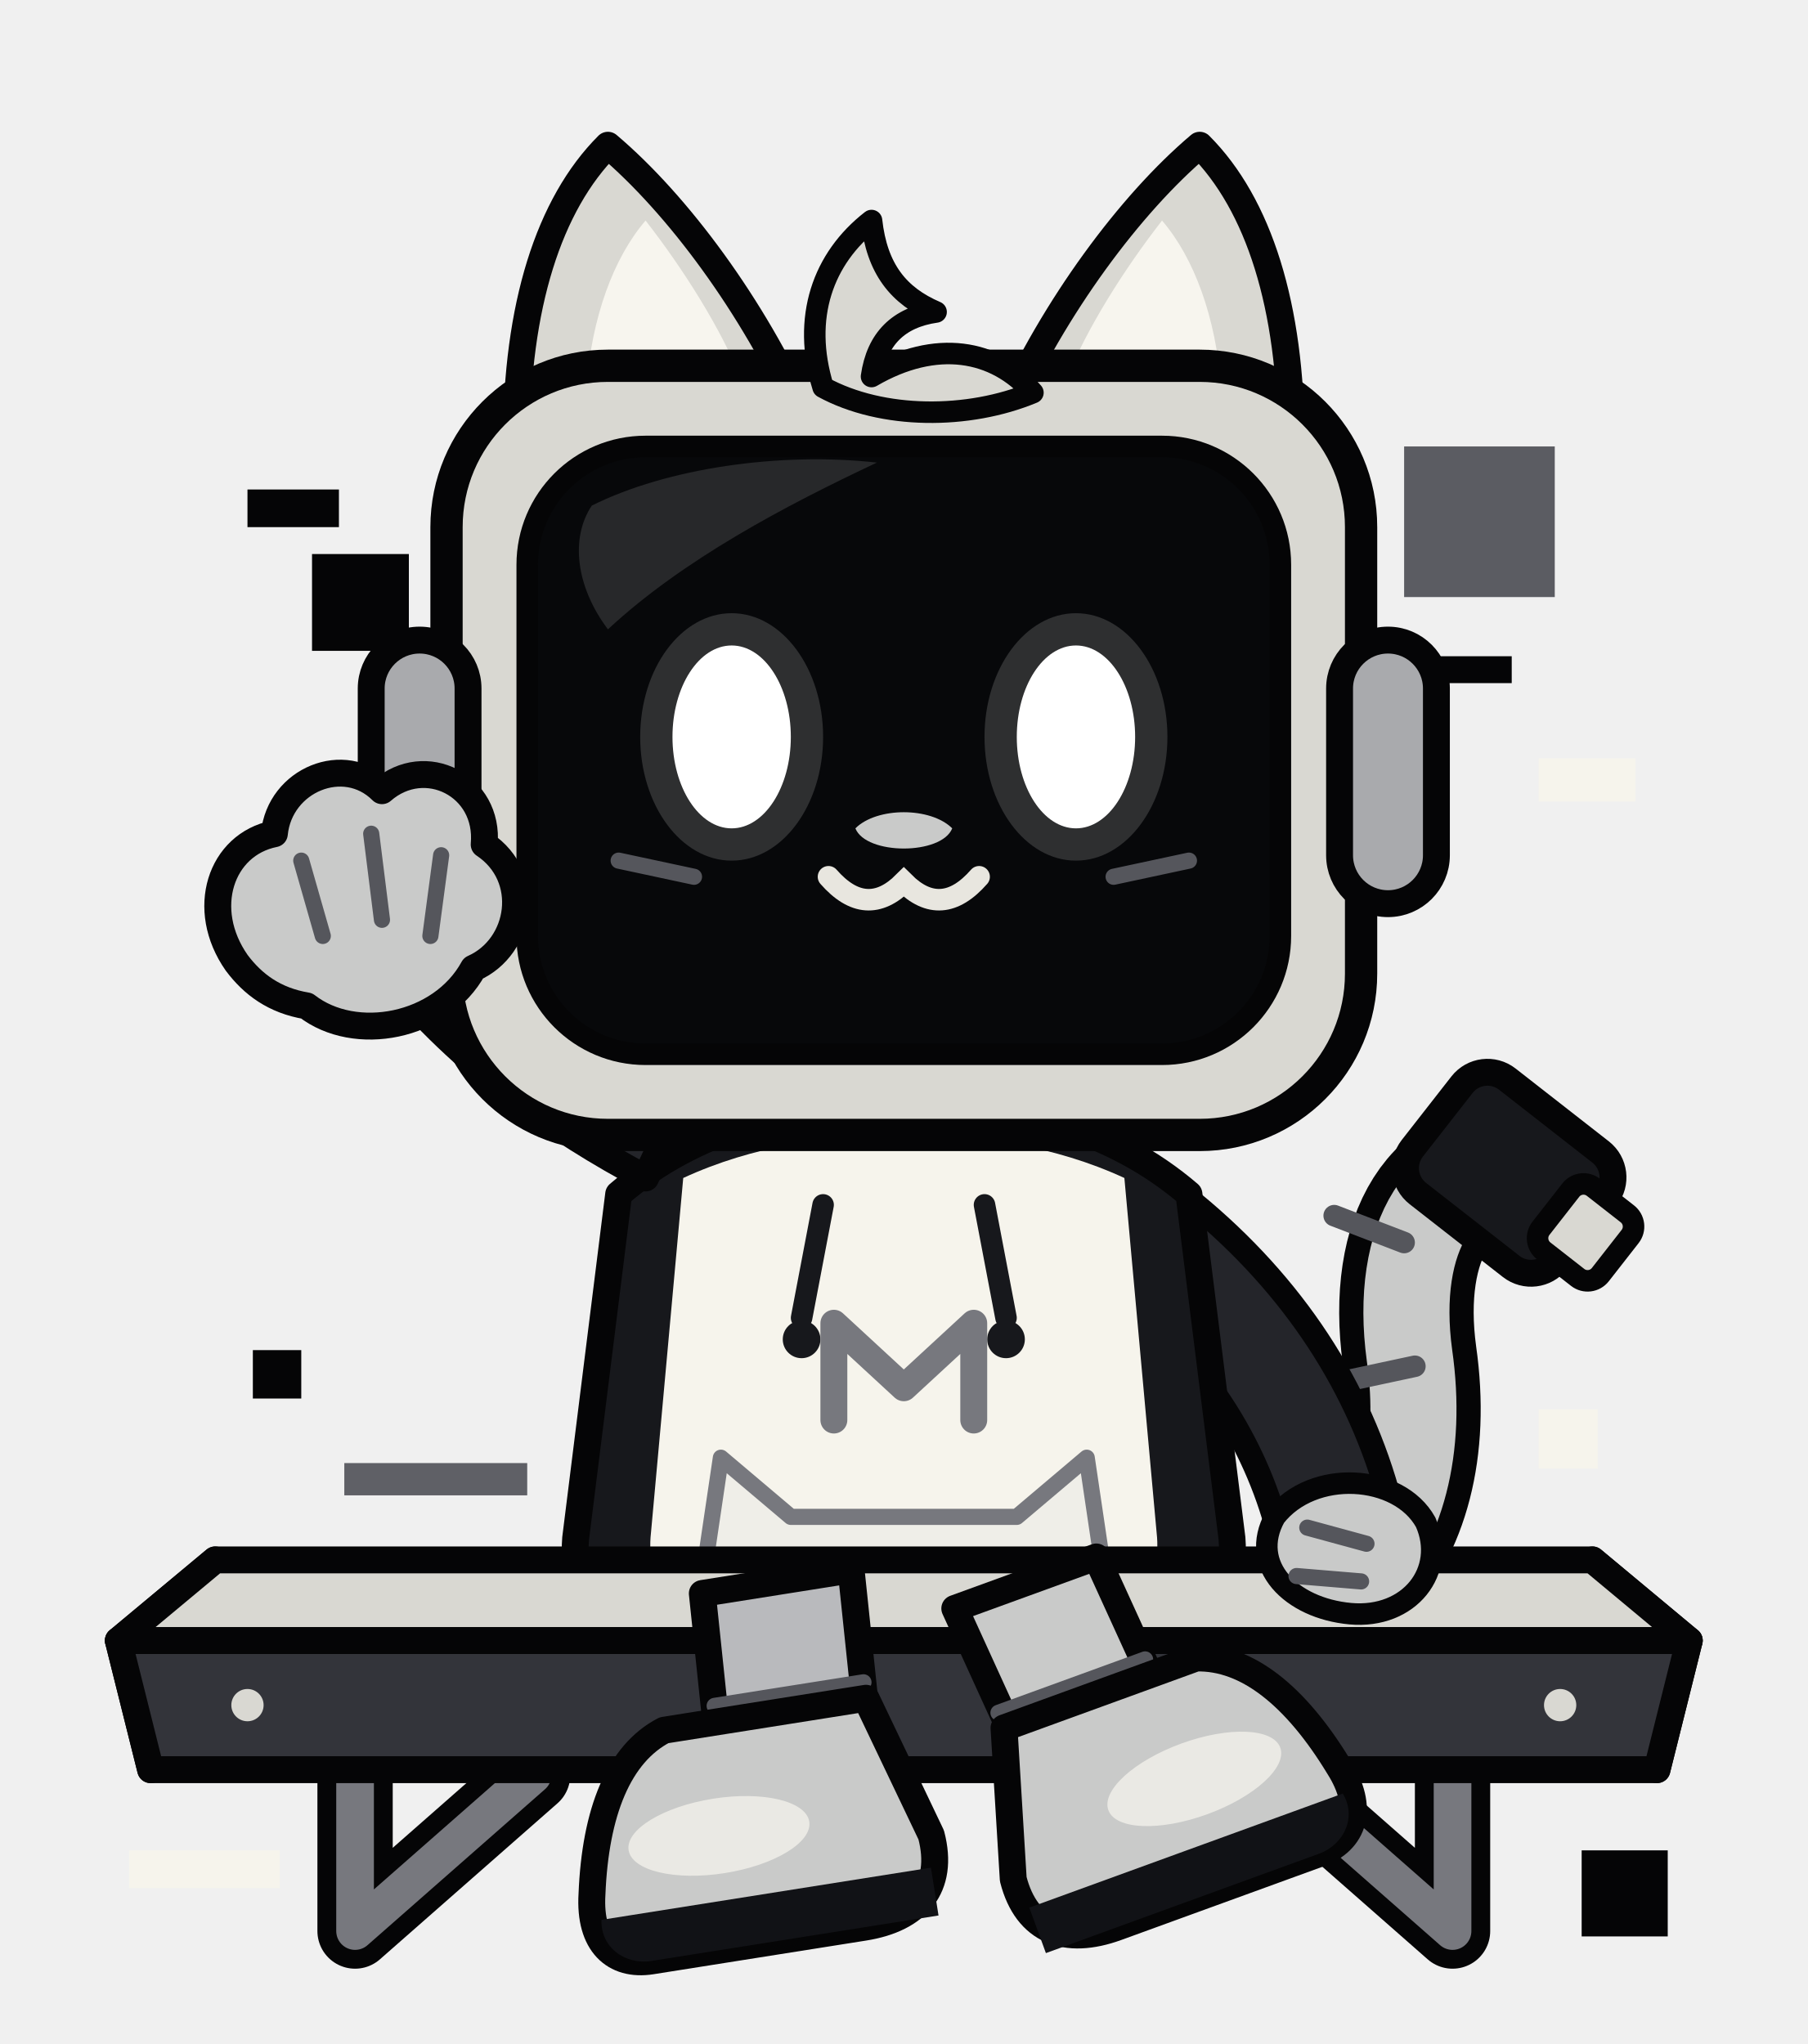
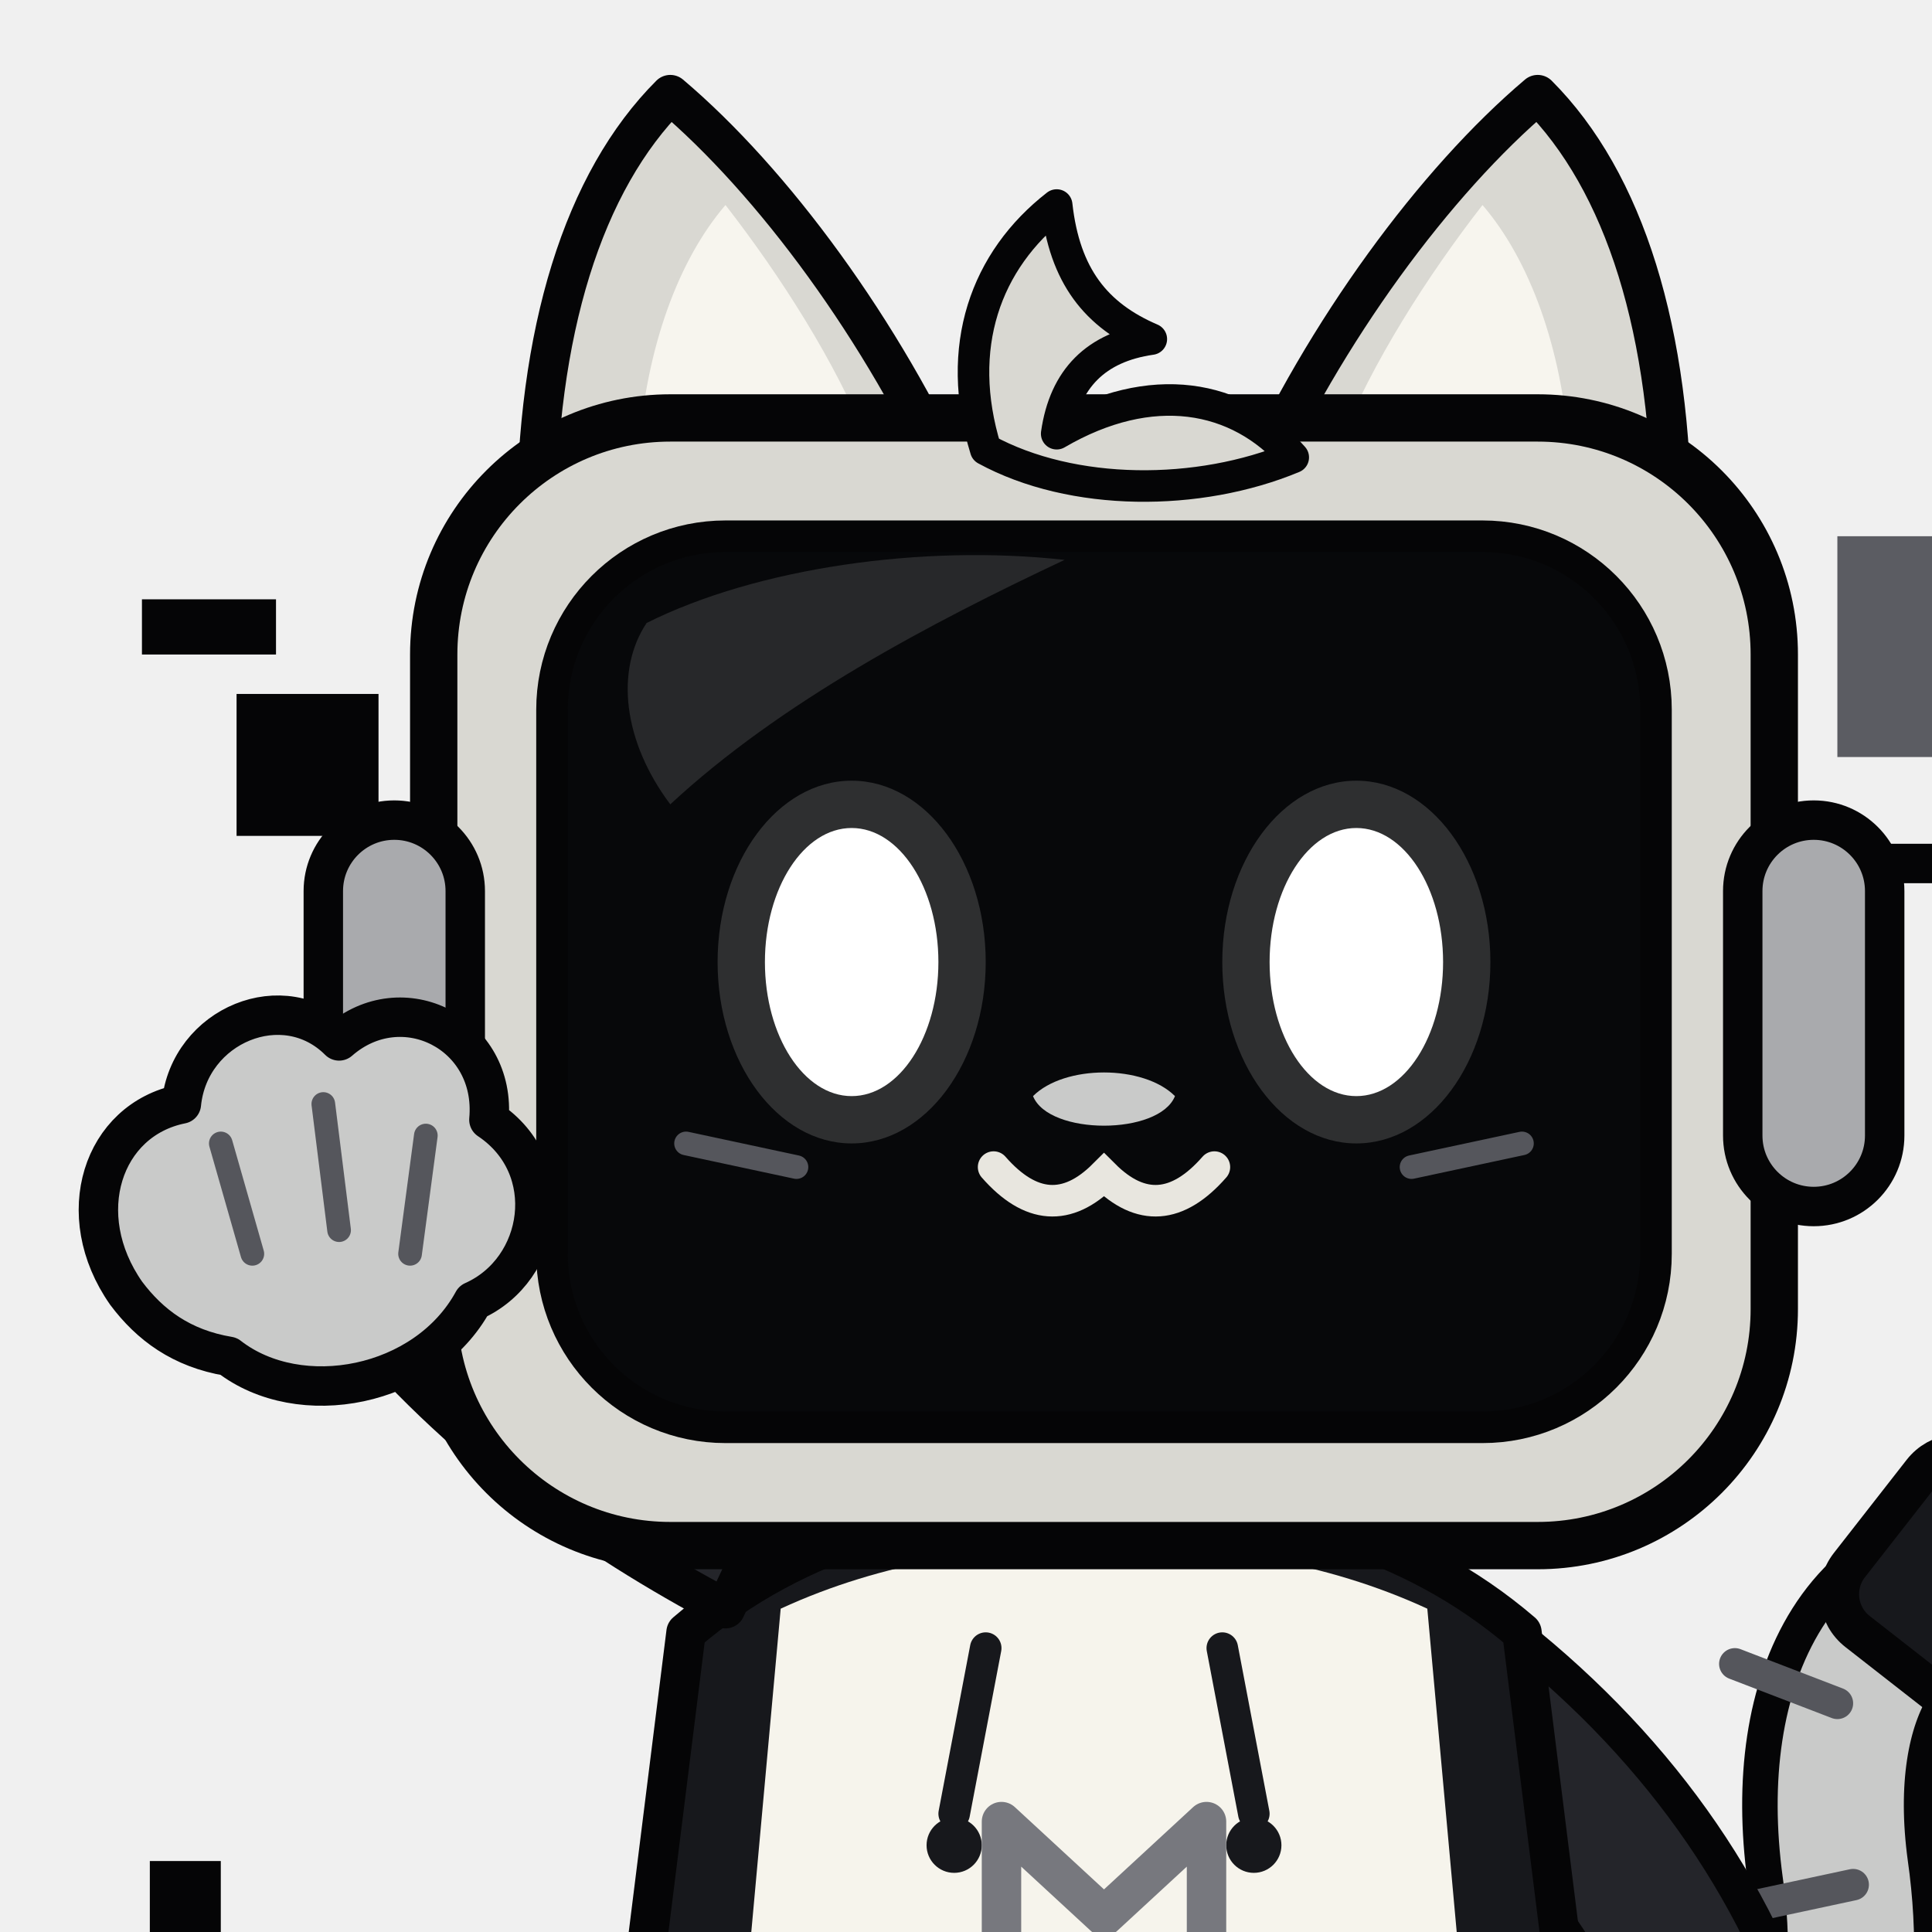
- <svg xmlns="http://www.w3.org/2000/svg" class="milelik-sprite" viewBox="-8 0 336 380" role="img" aria-labelledby="spriteTitle spriteDesc" focusable="false">
+ <svg xmlns="http://www.w3.org/2000/svg" class="milelik-sprite" viewBox="20 15 245 245" role="img" aria-labelledby="spriteTitle spriteDesc" focusable="false">
  <g class="sprite-pixels" aria-hidden="true">
    <rect x="38" y="91" width="17" height="7" fill="#050506" />
    <rect x="50" y="103" width="18" height="18" fill="#050506" />
    <rect x="63" y="121" width="10" height="10" fill="#f6f4ec" />
    <rect x="253" y="83" width="28" height="28" fill="#5b5c62" />
    <rect x="245" y="122" width="28" height="5" fill="#050506" />
    <rect x="278" y="141" width="18" height="8" fill="#f6f4ec" />
    <rect x="39" y="251" width="9" height="9" fill="#050506" />
    <rect x="56" y="272" width="34" height="6" fill="#5f6066" />
    <rect x="16" y="344" width="28" height="7" fill="#f6f4ec" />
    <rect x="286" y="344" width="16" height="16" fill="#050506" />
    <rect x="278" y="262" width="11" height="11" fill="#f6f4ec" />
  </g>
  <path d="M205 304 C238 309 259 287 254 252 C251 230 260 215 276 218" fill="none" stroke="#050506" stroke-width="25" stroke-linecap="round" />
  <path d="M205 304 C238 309 259 287 254 252 C251 230 260 215 276 218" fill="none" stroke="#c9cac9" stroke-width="16" stroke-linecap="round" />
  <path d="M226 300 L223 315 M247 281 L238 293 M255 254 L241 257 M253 231 L240 226" stroke="#55565c" stroke-width="4" stroke-linecap="round" />
  <g transform="translate(-24 5) rotate(38 295 215)">
    <rect x="278" y="199" width="34" height="27" rx="6" fill="#17181c" stroke="#050506" stroke-width="5" />
    <rect x="306" y="205" width="14" height="15" rx="3" fill="#d9d8d2" stroke="#050506" stroke-width="4" />
  </g>
  <path d="M207 232 C224 246 235 263 240 282" fill="none" stroke="#050506" stroke-width="26" stroke-linecap="round" />
  <path d="M207 232 C224 246 235 263 240 282" fill="none" stroke="#24252a" stroke-width="17" stroke-linecap="round" />
  <path d="M107 222 C121 210 139 205 160 205 C181 205 199 210 213 222 L221 286 C222 299 214 306 201 306 L119 306 C106 306 98 299 99 286 Z" fill="#17181c" stroke="#050506" stroke-width="5" stroke-linejoin="round" />
  <path d="M119 219 C132 213 146 211 160 211 C174 211 188 213 201 219 L207 285 C208 294 203 298 195 298 L125 298 C117 298 112 294 113 285 Z" fill="#f6f4ec" />
  <path d="M126 271 L139 282 L181 282 L194 271 L198 298 L122 298 Z" fill="#efeee8" stroke="#77787e" stroke-width="3" stroke-linejoin="round" />
  <path d="M145 224 L141 245 M175 224 L179 245" stroke="#17181c" stroke-width="4" stroke-linecap="round" />
  <circle cx="141" cy="249" r="3.5" fill="#17181c" />
  <circle cx="179" cy="249" r="3.5" fill="#17181c" />
  <path d="M147 264 L147 246 L160 258 L173 246 L173 264" fill="none" stroke="#77787e" stroke-width="5" stroke-linecap="round" stroke-linejoin="round" />
  <path d="M112 219 C95 210 78 198 64 181 L77 165 C90 182 104 193 120 202 Z" fill="#24252a" stroke="#050506" stroke-width="5" stroke-linejoin="round" />
  <path d="M78 176 C90 189 102 199 114 206" fill="none" stroke="#55565c" stroke-width="3" stroke-linecap="round" />
  <g class="sprite-shelf" aria-hidden="true">
    <path d="M58 328 L58 359 L91 330" fill="none" stroke="#050506" stroke-width="14" stroke-linecap="round" stroke-linejoin="round" />
    <path d="M58 328 L58 359 L91 330" fill="none" stroke="#77787e" stroke-width="7" stroke-linecap="round" stroke-linejoin="round" />
    <path d="M262 328 L262 359 L229 330" fill="none" stroke="#050506" stroke-width="14" stroke-linecap="round" stroke-linejoin="round" />
    <path d="M262 328 L262 359 L229 330" fill="none" stroke="#77787e" stroke-width="7" stroke-linecap="round" stroke-linejoin="round" />
    <path d="M32 290 L14 305 L20 329 L32 314 Z" fill="#55565c" stroke="#050506" stroke-width="5" stroke-linejoin="round" />
    <path d="M288 290 L306 305 L300 329 L288 314 Z" fill="#55565c" stroke="#050506" stroke-width="5" stroke-linejoin="round" />
    <path d="M32 290 L288 290 L306 305 L14 305 Z" fill="#d9d8d2" stroke="#050506" stroke-width="5" stroke-linejoin="round" />
    <path d="M14 305 L306 305 L300 329 L20 329 Z" fill="#33343a" stroke="#050506" stroke-width="5" stroke-linejoin="round" />
    <circle cx="38" cy="317" r="3" fill="#d9d8d2" />
    <circle cx="282" cy="317" r="3" fill="#d9d8d2" />
  </g>
  <path d="M229 282 C236 273 252 274 257 283 C261 292 254 301 243 300 C232 299 224 291 229 282 Z" fill="#c9cac9" stroke="#050506" stroke-width="4" />
  <path d="M235 284 L246 287 M233 293 L245 294" stroke="#55565c" stroke-width="3" stroke-linecap="round" />
  <g class="sprite-leg sprite-leg-left" transform="rotate(-9 137 298)">
    <path d="M123 294 L151 294 L149 332 L121 332 Z" fill="#b9babd" stroke="#050506" stroke-width="5" stroke-linejoin="round" />
    <path d="M122 315 L150 315" stroke="#55565c" stroke-width="3" stroke-linecap="round" />
    <path d="M112 318 L150 318 L158 345 C159 355 153 360 143 360 L103 360 C96 360 92 355 94 346 C97 331 103 321 112 318 Z" fill="#c9cac9" stroke="#050506" stroke-width="5" stroke-linejoin="round" />
    <path d="M95 351 L157 351 L157 360 L103 360 C98 360 94 356 95 351 Z" fill="#111216" />
    <ellipse cx="119" cy="339" rx="17" ry="7" fill="#f7f5ee" opacity=".72" />
  </g>
  <g class="sprite-leg sprite-leg-right" transform="rotate(-20 184 298)">
    <path d="M170 294 L198 294 L201 332 L173 332 Z" fill="#c9cac9" stroke="#050506" stroke-width="5" stroke-linejoin="round" />
    <path d="M171 315 L200 315" stroke="#55565c" stroke-width="3" stroke-linecap="round" />
    <path d="M171 318 L209 318 C218 321 224 331 227 346 C229 355 225 360 218 360 L178 360 C168 360 162 355 163 345 Z" fill="#c9cac9" stroke="#050506" stroke-width="5" stroke-linejoin="round" />
    <path d="M164 351 L226 351 C227 356 223 360 218 360 L164 360 Z" fill="#111216" />
    <ellipse cx="201" cy="339" rx="17" ry="7" fill="#f7f5ee" opacity=".72" />
  </g>
  <path d="M88 82 C88 57 94 38 105 27 C118 38 132 57 141 77 L119 94 C101 94 88 91 88 82 Z" fill="#d9d8d2" stroke="#050506" stroke-width="5" stroke-linejoin="round" />
  <path d="M101 72 C102 59 106 48 112 41 C119 50 126 61 130 71 C121 79 109 80 101 72 Z" fill="#f7f5ee" />
  <path d="M232 82 C232 57 226 38 215 27 C202 38 188 57 179 77 L201 94 C219 94 232 91 232 82 Z" fill="#d9d8d2" stroke="#050506" stroke-width="5" stroke-linejoin="round" />
  <path d="M219 72 C218 59 214 48 208 41 C201 50 194 61 190 71 C199 79 211 80 219 72 Z" fill="#f7f5ee" />
  <rect x="75" y="68" width="170" height="143" rx="30" fill="#d9d8d2" stroke="#050506" stroke-width="6" />
  <rect x="61" y="119" width="18" height="49" rx="9" fill="#a9aaad" stroke="#050506" stroke-width="5" />
  <rect x="241" y="119" width="18" height="49" rx="9" fill="#a9aaad" stroke="#050506" stroke-width="5" />
  <g transform="translate(5 22)">
    <path d="M31 157 C24 147 28 135 38 133 C39 123 51 118 58 125 C66 118 78 124 77 135 C86 141 84 154 75 158 C69 169 53 172 44 165 C38 164 34 161 31 157 Z" fill="#c9cac9" stroke="#050506" stroke-width="5" stroke-linejoin="round" />
    <path d="M43 138 L47 152 M56 133 L58 149 M69 137 L67 152" stroke="#55565c" stroke-width="3" stroke-linecap="round" />
  </g>
  <path d="M145 72 C141 59 145 48 154 41 C155 50 159 55 166 58 C159 59 155 63 154 70 C166 63 177 65 184 73 C172 78 156 78 145 72 Z" fill="#d9d8d2" stroke="#050506" stroke-width="4" stroke-linejoin="round" />
  <rect class="sprite-face" x="90" y="83" width="140" height="113" rx="22" fill="#07080a" stroke="#050506" stroke-width="4" />
  <path d="M102 94 C116 87 137 84 155 86 C138 94 119 104 105 117 C99 109 98 100 102 94 Z" fill="#fff" opacity=".13" />
  <g class="sprite-eye sprite-eye-left">
    <ellipse cx="128" cy="137" rx="17" ry="23" fill="#fff" opacity=".16" />
    <ellipse cx="128" cy="137" rx="11" ry="17" fill="#fff" />
  </g>
  <g class="sprite-eye sprite-eye-right">
    <ellipse cx="192" cy="137" rx="17" ry="23" fill="#fff" opacity=".16" />
    <ellipse cx="192" cy="137" rx="11" ry="17" fill="#fff" />
  </g>
  <path d="M151 154 C155 150 165 150 169 154 C167 159 153 159 151 154 Z" fill="#c9cac9" />
  <path class="sprite-mouth" d="M146 163 Q153 171 160 164 Q167 171 174 163" fill="none" stroke="#e8e6df" stroke-width="4" stroke-linecap="round" />
  <path d="M107 160 L121 163 M199 163 L213 160" stroke="#55565c" stroke-width="3" stroke-linecap="round" />
</svg>
